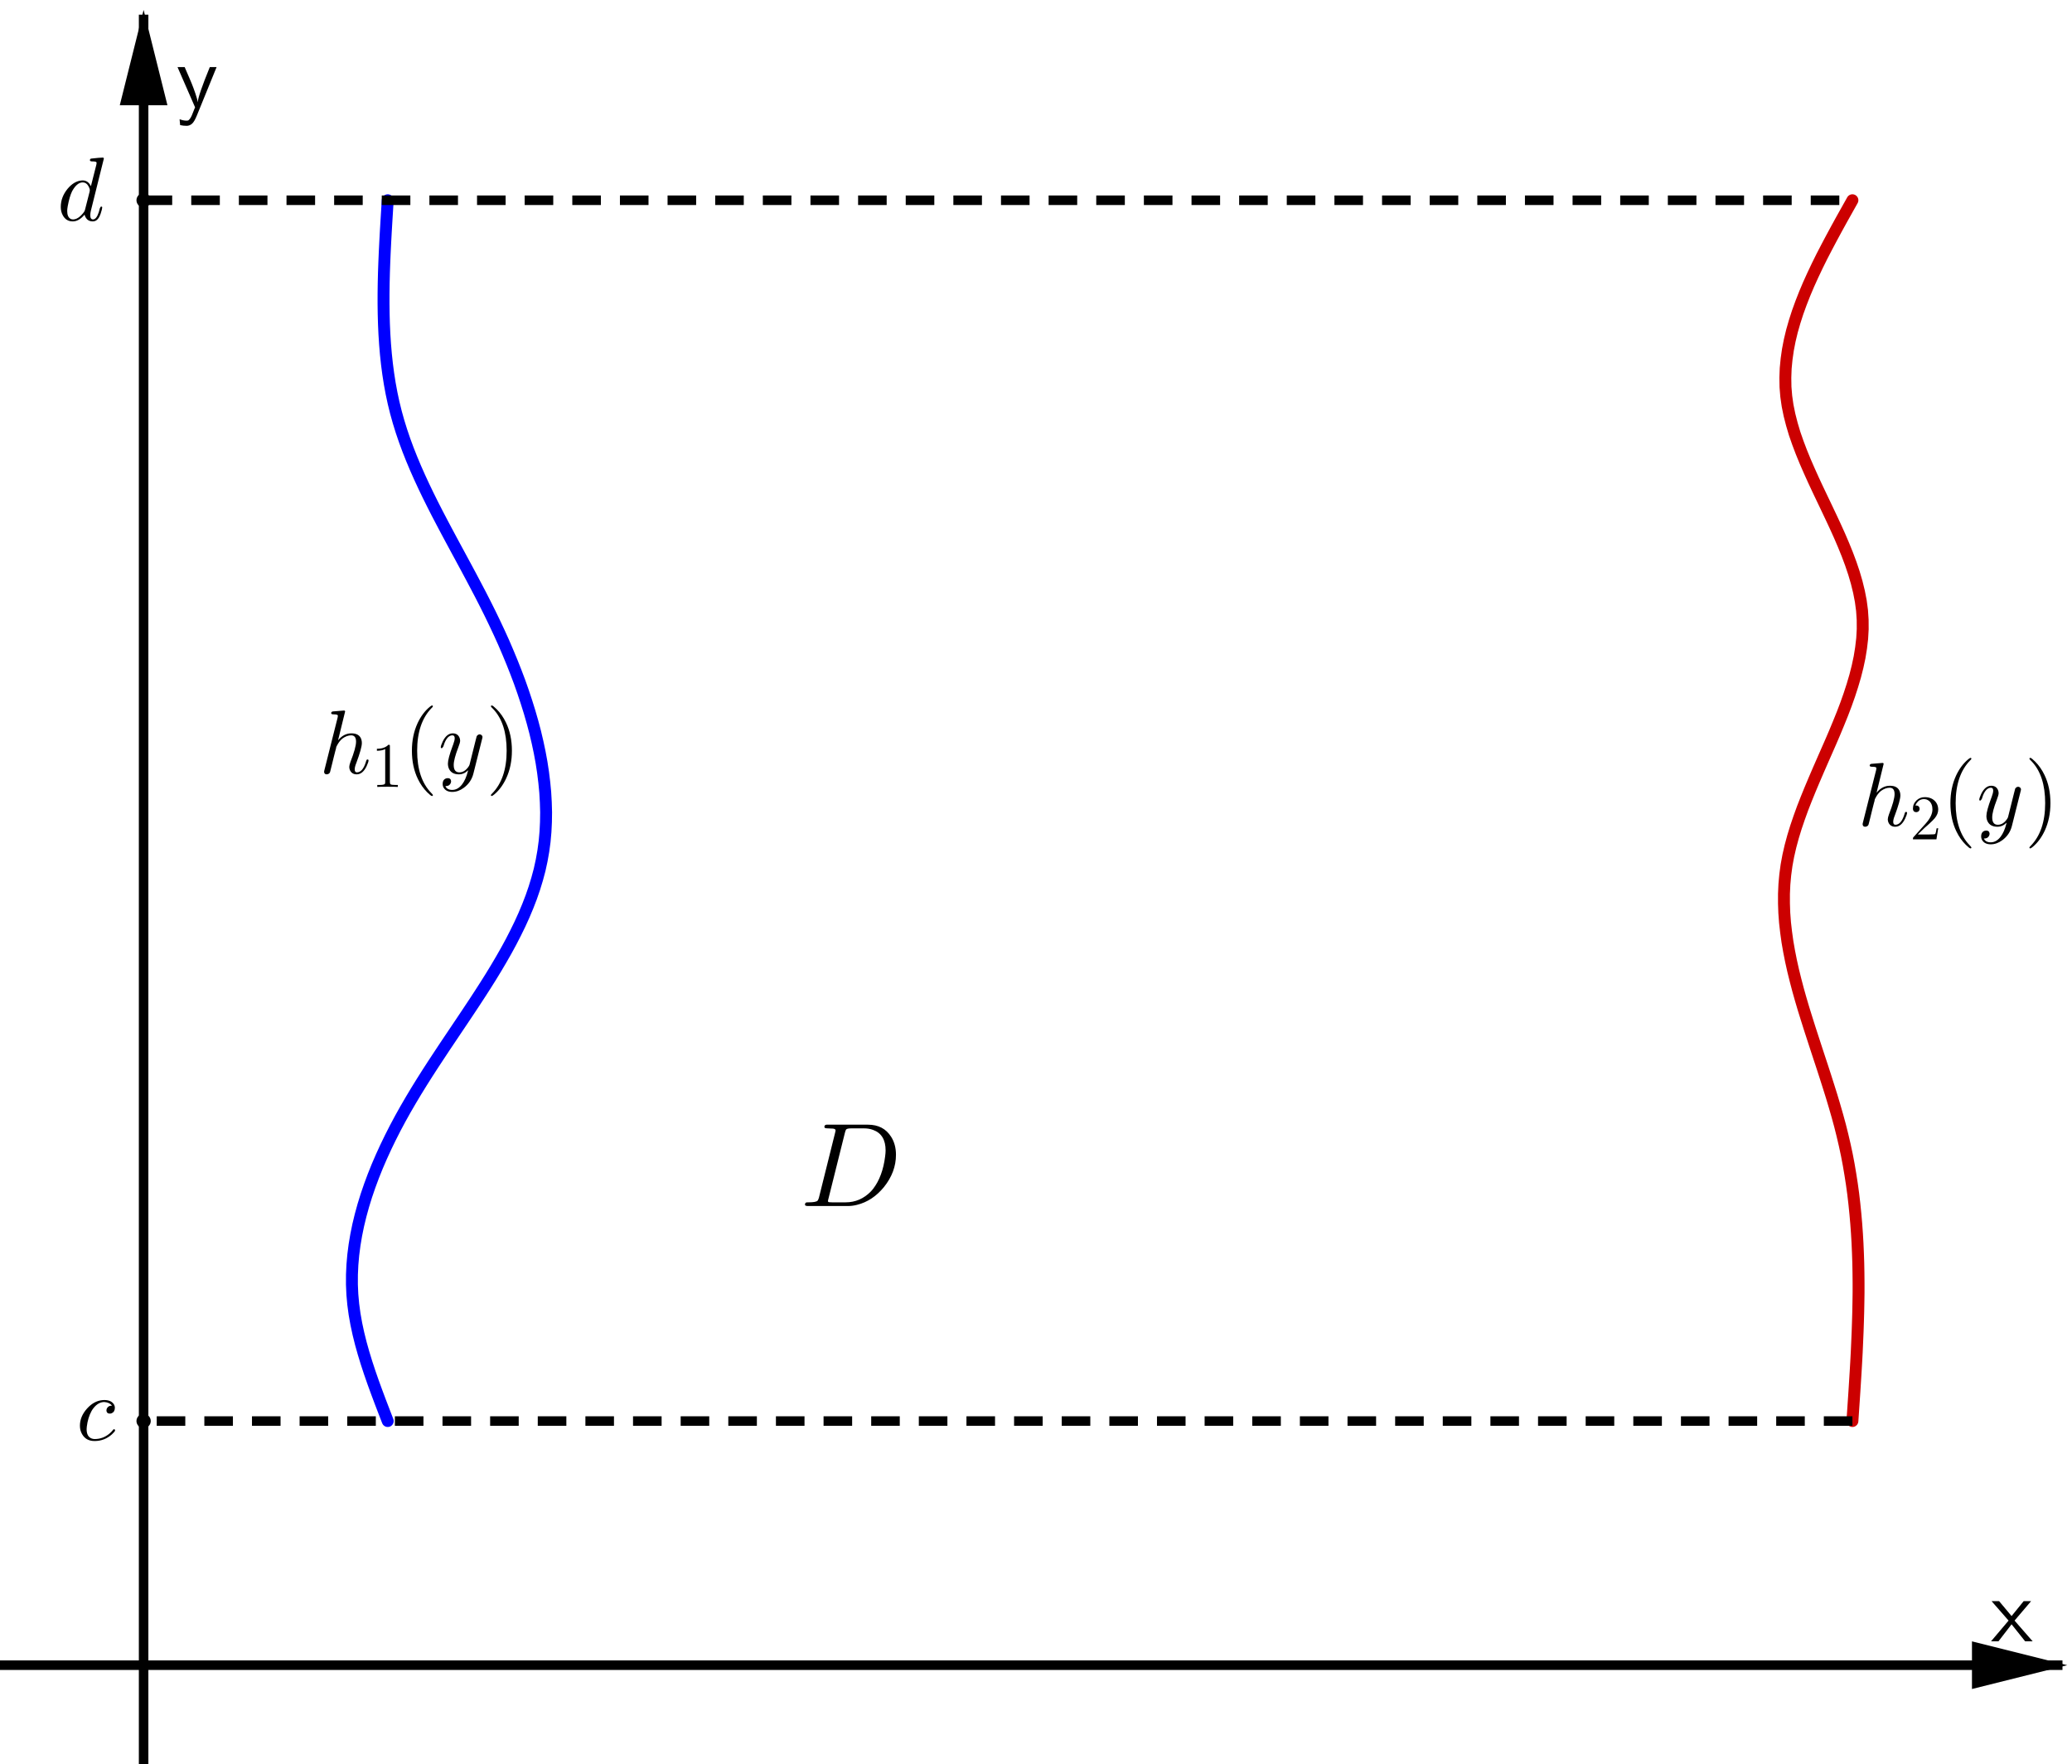
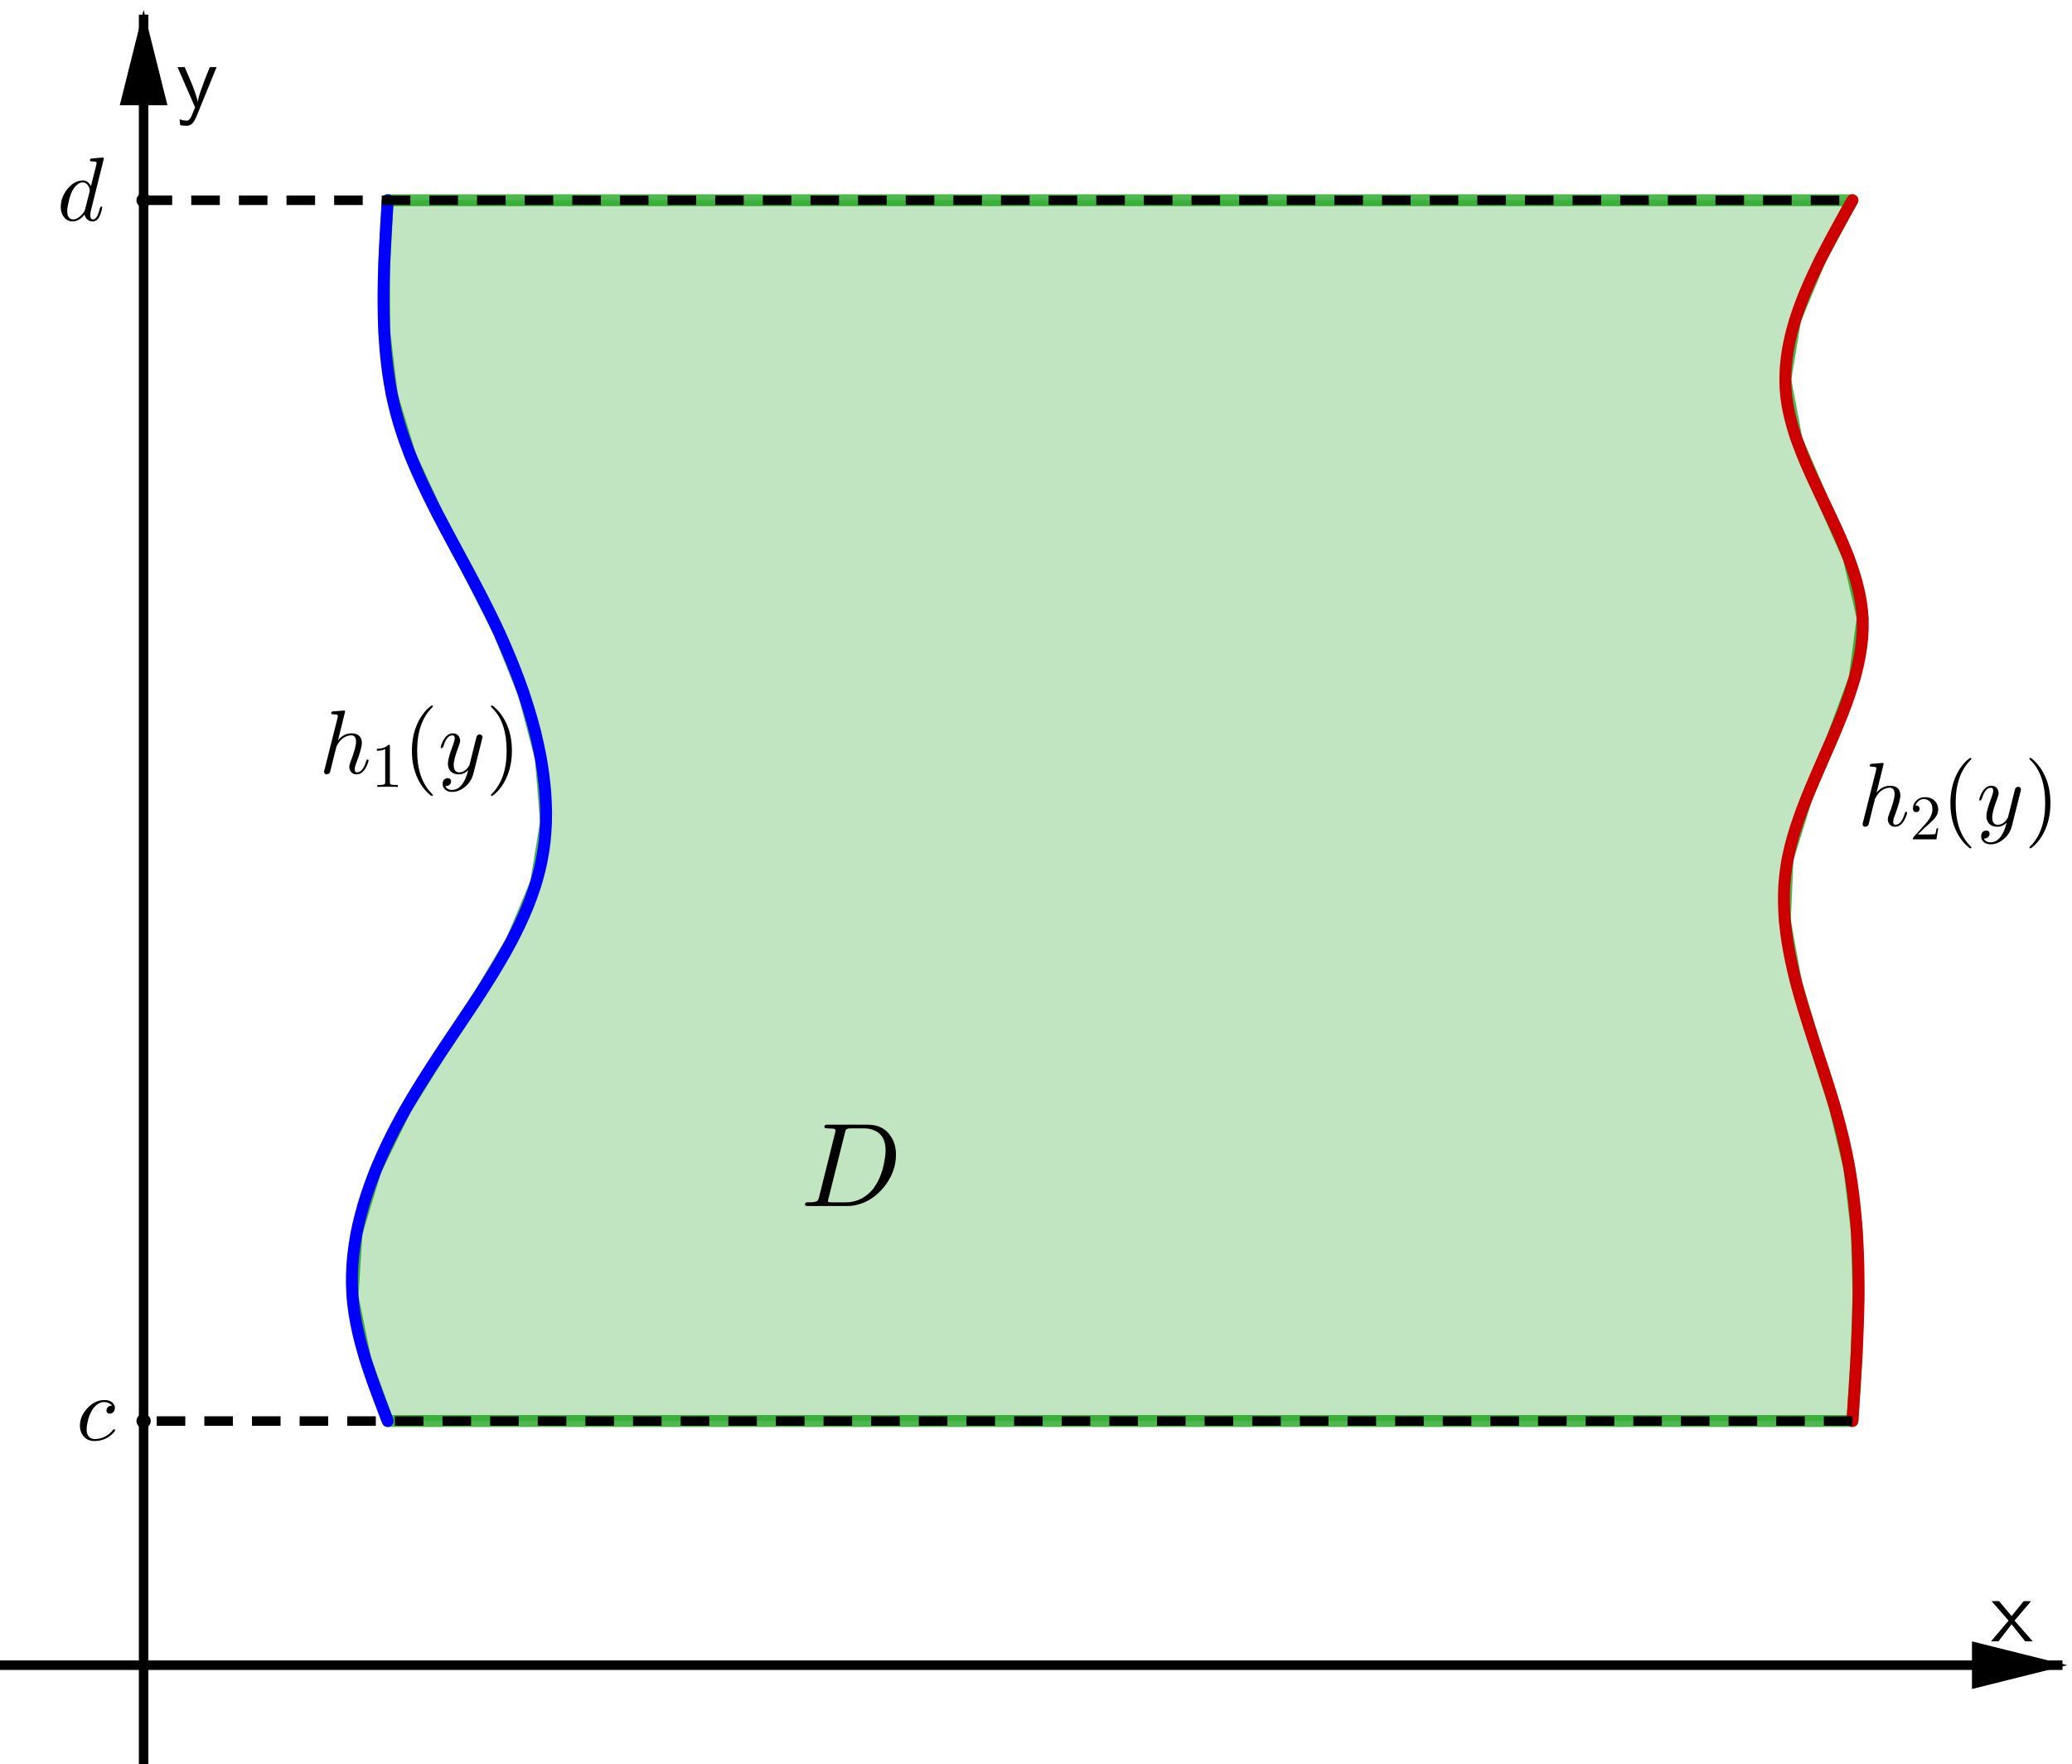
<svg xmlns="http://www.w3.org/2000/svg" version="1.1" baseProfile="full" width="8.507cm" height="7.239cm" viewBox="0 0 435 370">
  <g stroke-linejoin="miter" stroke-dashoffset="0" stroke-dasharray="none" stroke-width="1" stroke-miterlimit="10.000" stroke-linecap="square">
-     <clipPath id="clipc160c1c6-1cc1-4853-a28b-1cbe10ceffd2">
+     <clipPath id="clipe2740d22-c692-4431-b473-71628aa9fa3e">
      <path d="M 0 0 L 0 371.00 L 436.00 371.00 L 436.00 0 z" />
    </clipPath>
    <g clip-path="url(#clip1)">
      <g stroke-width="2" stroke-linecap="butt" fill="none" stroke-opacity="1" stroke="#000000">
        <path d="M 30.150 3 L 30.150 371.00" />
      </g>
    </g>
-     <clipPath id="clipac57b30a-ba6c-4c24-997a-bd3af9f585bf">
+     <clipPath id="clip8762a51b-7ad5-4f7d-a24e-74c98d1a293a">
      <path d="M 0 0 L 0 371.00 L 436.00 371.00 L 436.00 0 z" />
    </clipPath>
    <g clip-path="url(#clip2)">
      <g fill-opacity="1" fill-rule="evenodd" stroke="none" fill="#000000">
        <path d="M 30.150 2 L 25.150 22.000 L 35.150 22.000" />
      </g>
    </g>
    <g transform="matrix(.19, 0, 0, .19, 418.00, 344.44)">
-       <clipPath id="clipfb888ed5-0fa4-4fa8-b610-b7bcc8ad090c">
+       <clipPath id="clipb71bcad0-8b1c-40f5-9aa2-5fdf4cdc1ccc">
        <path d="M -2200.0 -1812.8 L -2200.0 139.81 L 94.737 139.81 L 94.737 -1812.8 z" />
      </clipPath>
      <g clip-path="url(#clip3)">
        <g fill-opacity="1" fill-rule="nonzero" stroke="none" fill="#000000">
          <path d="M 26.000 -22.906 L 46.000 -0 L 37.703 -0 L 22.703 -18.797 L 8.203 -0 L 0 -0 L 19.406 -22.906 L .594 -44.406 L 8.906 -44.406 L 22.703 -27.906 L 36.094 -44.406 L 44.297 -44.406 L 26.000 -22.906 z" />
        </g>
      </g>
    </g>
-     <clipPath id="clip90eba95f-88c7-47ab-9725-0fb75fb12b0d">
+     <clipPath id="clip417b48ae-5289-4d43-8892-0ef72ddd3de1">
      <path d="M 0 0 L 0 371.00 L 436.00 371.00 L 436.00 0 z" />
    </clipPath>
    <g clip-path="url(#clip4)">
      <g stroke-width="2" stroke-linecap="butt" fill="none" stroke-opacity="1" stroke="#000000">
        <path d="M 0 349.45 L 433.00 349.45" />
      </g>
    </g>
-     <clipPath id="clip1206057f-93aa-45eb-9f39-fc431ea4f7f3">
+     <clipPath id="clip5373010d-e194-4306-a2f8-a19ba6affda2">
      <path d="M 0 0 L 0 371.00 L 436.00 371.00 L 436.00 0 z" />
    </clipPath>
    <g clip-path="url(#clip5)">
      <g fill-opacity="1" fill-rule="evenodd" stroke="none" fill="#000000">
        <path d="M 434.00 349.45 L 414.00 344.45 L 414.00 354.45" />
      </g>
    </g>
    <g transform="matrix(.19, 0, 0, .19, 37.000, 22.436)">
-       <clipPath id="clip907f9145-0c66-4e86-a541-bee2f2657189">
+       <clipPath id="clipceb16224-372b-4d4f-af5d-2d89dc853656">
        <path d="M -194.74 -118.08 L -194.74 1834.5 L 2100.0 1834.5 L 2100.0 -118.08 z" />
      </clipPath>
      <g clip-path="url(#clip6)">
        <g fill-opacity="1" fill-rule="nonzero" stroke="none" fill="#000000">
          <path d="M 44.594 -44.406 L 22.797 9.094 Q 20.000 16.000 17.352 18.250 Q 14.703 20.500 11.500 20.500 Q 7.797 20.500 4.297 19.703 L 3.703 13.203 Q 7.703 14.797 11.500 14.797 Q 12.500 14.797 13.102 14.602 Q 13.703 14.406 14.852 13.055 Q 16.000 11.703 17.203 9 Q 18.094 7 20.797 -0 L 1.406 -44.406 L 9.297 -44.406 L 14.703 -31.906 Q 15.500 -30.094 17.148 -26.094 Q 18.797 -22.094 21.102 -15.398 Q 23.406 -8.703 23.703 -5.703 L 23.797 -5.703 Q 24.094 -12.594 37.094 -44.406 L 44.594 -44.406 z" />
        </g>
      </g>
    </g>
    <g id="misc">
</g>
    <g id="layer0">
-       <clipPath id="clipce4b1698-1fb2-46be-aff2-50b577d17907">
+       <clipPath id="clip050ea8e2-7d04-461b-adb3-3e246ebe33d2">
        <path d="M 0 0 L 0 371.00 L 436.00 371.00 L 436.00 0 z" />
      </clipPath>
      <g clip-path="url(#clip7)">
+         <g fill-opacity=".247" fill-rule="evenodd" stroke="none" fill="#009900">
+           <path d="M 388.90 298.20 L 388.90 298.20 L 389.74 284.91 L 390.18 271.63 L 389.82 258.39 L 388.27 245.20 L 385.15 232.08 L 380.98 219.04 L 377.06 206.07 L 374.72 193.17 L 375.28 180.34 L 379.23 167.57 L 384.68 154.87 L 389.37 142.22 L 391.04 129.63 L 388.14 117.10 L 382.56 104.59 L 377.17 92.098 L 374.81 79.592 L 376.89 67.060 L 382.11 54.509 L 388.90 41.950 L 81.400 41.950 L 81.400 41.950 L 80.648 55.907 L 80.681 69.628 L 82.284 82.875 L 86.115 95.459 L 91.757 107.61 L 98.248 119.75 L 104.62 132.32 L 109.97 145.56 L 113.54 159.10 L 114.62 172.47 L 112.54 185.20 L 107.48 197.25 L 100.50 208.96 L 92.673 220.69 L 85.107 232.81 L 78.860 245.57 L 74.860 258.75 L 74.003 272.04 L 76.695 285.18 L 81.400 298.20 L 81.400 298.20 z" />
+         </g>
+       </g>
+       <clipPath id="clipcfa8e90e-ca5a-4f19-afab-faef3b06f541">
+         <path d="M 0 0 L 0 371.00 L 436.00 371.00 L 436.00 0 z" />
+       </clipPath>
+       <g clip-path="url(#clip8)">
+         <g stroke-linejoin="round" stroke-width="2.5" stroke-linecap="round" fill="none" stroke-opacity=".698" stroke="#009900">
+           <path d="M 388.90 298.20 L 388.90 298.20 L 389.74 284.91 L 390.18 271.63 L 389.82 258.39 L 388.27 245.20 L 385.15 232.08 L 380.98 219.04 L 377.06 206.07 L 374.72 193.17 L 375.28 180.34 L 379.23 167.57 L 384.68 154.87 L 389.37 142.22 L 391.04 129.63 L 388.14 117.10 L 382.56 104.59 L 377.17 92.098 L 374.81 79.592 L 376.89 67.060 L 382.11 54.509 L 388.90 41.950 L 81.400 41.950 L 81.400 41.950 L 80.648 55.907 L 80.681 69.628 L 82.284 82.875 L 86.115 95.459 L 91.757 107.61 L 98.248 119.75 L 104.62 132.32 L 109.97 145.56 L 113.54 159.10 L 114.62 172.47 L 112.54 185.20 L 107.48 197.25 L 100.50 208.96 L 92.673 220.69 L 85.107 232.81 L 78.860 245.57 L 74.860 258.75 L 74.003 272.04 L 76.695 285.18 L 81.400 298.20 L 81.400 298.20 z" />
+         </g>
+       </g>
+       <clipPath id="clip3d2d2f84-7888-476b-bd28-bc34659526f2">
+         <path d="M 0 0 L 0 371.00 L 436.00 371.00 L 436.00 0 z" />
+       </clipPath>
+       <g clip-path="url(#clip9)">
        <g fill-opacity="1" fill-rule="nonzero" stroke="none" fill="#000000">
          <path d="M 31.150 41.950 C 31.150 42.502 30.702 42.950 30.150 42.950 C 29.598 42.950 29.150 42.502 29.150 41.950 C 29.150 41.398 29.598 40.950 30.150 40.950 C 30.702 40.950 31.150 41.398 31.150 41.950 z" />
        </g>
      </g>
-       <clipPath id="clipc60e0d62-576c-4b94-bd3b-7f44702ba1b5">
-         <path d="M 0 0 L 0 371.00 L 436.00 371.00 L 436.00 0 z" />
-       </clipPath>
-       <g clip-path="url(#clip8)">
+       <clipPath id="clip4baf3229-ce46-4ac2-b4ba-11e651583179">
+         <path d="M 0 0 L 0 371.00 L 436.00 371.00 L 436.00 0 z" />
+       </clipPath>
+       <g clip-path="url(#clip10)">
        <g stroke-linejoin="round" stroke-linecap="round" fill="none" stroke-opacity="1" stroke="#000000">
          <path d="M 31.150 41.950 C 31.150 42.502 30.702 42.950 30.150 42.950 C 29.598 42.950 29.150 42.502 29.150 41.950 C 29.150 41.398 29.598 40.950 30.150 40.950 C 30.702 40.950 31.150 41.398 31.150 41.950 z" />
        </g>
      </g>
      <g transform="matrix(.19, 0, 0, .19, 12.000, 46.186)">
-         <clipPath id="cliped876561-864e-4227-ba2c-3d2c9b0b206b">
+         <clipPath id="clip4b39765c-cd2d-4899-a8d9-ee4c1da328b1">
          <path d="M -63.158 -243.08 L -63.158 1709.5 L 2231.6 1709.5 L 2231.6 -243.08 z" />
        </clipPath>
-         <g clip-path="url(#clip9)">
+         <g clip-path="url(#clip11)">
          <g fill-opacity="1" fill-rule="nonzero" stroke="none" fill="#000000">
            <path d="M 51.594 -68.297 L 37.203 -10.500 Q 36.594 -8 36.594 -5.703 Q 36.594 -1.094 39.594 -1.094 Q 43.406 -1.094 46.000 -9.094 Q 46.500 -10.797 47.203 -13.500 Q 48.000 -15.203 48.594 -15.297 Q 49.797 -15.297 49.797 -14.297 Q 49.797 -12.797 48.000 -7.297 Q 47.406 -5.594 46.797 -4.406 Q 44.000 1.094 39.406 1.094 Q 33.797 1.094 31.297 -3.703 Q 30.594 -4.906 30.297 -6.406 Q 24.000 1.094 17.297 1.094 Q 9.797 1.094 6.203 -5.703 Q 4 -9.703 4 -14.906 Q 4 -25.703 11.500 -34.906 Q 18.500 -43.297 26.703 -44.094 Q 27.406 -44.203 28.094 -44.203 Q 34.203 -44.203 37.297 -37.797 L 43.297 -61.500 L 43.594 -63.500 Q 43.594 -64.594 42.203 -64.906 Q 41.000 -65.203 38.594 -65.203 Q 36.406 -65.203 36.203 -66.406 Q 36.203 -68.094 37.594 -68.297 Q 47.000 -69.406 50.297 -69.406 Q 51.594 -69.406 51.594 -68.297 z M 30.797 -11.906 L 30.797 -11.906 L 35.797 -31.500 Q 36.094 -33.000 36.094 -33.203 Q 36.094 -35.297 34.297 -38.297 Q 32.094 -42.000 28.203 -42.000 Q 23.000 -42.000 18.297 -35.203 Q 17.406 -33.906 16.594 -32.406 Q 13.703 -26.594 11.703 -15.906 Q 11.094 -12.500 11.094 -10.500 Q 11.094 -3.703 14.906 -1.703 Q 16.000 -1.094 17.500 -1.094 Q 23.094 -1.094 28.797 -8.203 Q 30.203 -9.797 30.703 -11.500 L 30.703 -11.594 Q 30.797 -11.797 30.797 -11.906 z" />
          </g>
        </g>
      </g>
-       <clipPath id="clip78beee36-df9b-461b-a737-5ea2cf3aebb0">
-         <path d="M 0 0 L 0 371.00 L 436.00 371.00 L 436.00 0 z" />
-       </clipPath>
-       <g clip-path="url(#clip10)">
+       <clipPath id="clip07eeb467-6873-497d-b769-3c13f5a36823">
+         <path d="M 0 0 L 0 371.00 L 436.00 371.00 L 436.00 0 z" />
+       </clipPath>
+       <g clip-path="url(#clip12)">
        <g fill-opacity="1" fill-rule="nonzero" stroke="none" fill="#000000">
          <path d="M 31.150 298.20 C 31.150 298.75 30.702 299.20 30.150 299.20 C 29.598 299.20 29.150 298.75 29.150 298.20 C 29.150 297.65 29.598 297.20 30.150 297.20 C 30.702 297.20 31.150 297.65 31.150 298.20 z" />
        </g>
      </g>
-       <clipPath id="clip989fae28-9b3c-49b9-a092-0d1b87b0418b">
-         <path d="M 0 0 L 0 371.00 L 436.00 371.00 L 436.00 0 z" />
-       </clipPath>
-       <g clip-path="url(#clip11)">
+       <clipPath id="clipeabcd67e-035b-4481-b5d7-70f9f1dea0aa">
+         <path d="M 0 0 L 0 371.00 L 436.00 371.00 L 436.00 0 z" />
+       </clipPath>
+       <g clip-path="url(#clip13)">
        <g stroke-linejoin="round" stroke-linecap="round" fill="none" stroke-opacity="1" stroke="#000000">
          <path d="M 31.150 298.20 C 31.150 298.75 30.702 299.20 30.150 299.20 C 29.598 299.20 29.150 298.75 29.150 298.20 C 29.150 297.65 29.598 297.20 30.150 297.20 C 30.702 297.20 31.150 297.65 31.150 298.20 z" />
        </g>
      </g>
      <g transform="matrix(.19, 0, 0, .19, 16.000, 302.19)">
-         <clipPath id="clip0a4cdc49-bd14-4f38-9abd-ff98f3c245ce">
+         <clipPath id="clipf4b05621-c7fa-4099-8bf0-613fe938dd77">
          <path d="M -84.211 -1590.5 L -84.211 362.16 L 2210.5 362.16 L 2210.5 -1590.5 z" />
        </clipPath>
-         <g clip-path="url(#clip12)">
+         <g clip-path="url(#clip14)">
          <g fill-opacity="1" fill-rule="nonzero" stroke="none" fill="#000000">
            <path d="M 39.594 -38.000 L 39.594 -38.000 Q 36.797 -41.594 31.000 -42.000 Q 24.500 -42.000 19.203 -35.406 Q 17.906 -33.797 16.906 -32.000 Q 12.906 -24.703 11.703 -14.797 Q 11.500 -13.203 11.500 -12.000 Q 11.500 -3.797 17.094 -1.703 Q 18.500 -1.094 20.500 -1.094 Q 29.500 -1.094 36.703 -7.094 Q 38.797 -8.797 40.500 -11.000 Q 41.203 -12.000 41.797 -12.000 Q 42.703 -12.000 43.000 -10.703 Q 43.000 -9.594 39.594 -6.406 Q 31.297 1.094 20.297 1.094 Q 10.797 1.094 6.5 -6.5 Q 4.094 -10.594 4.094 -15.797 Q 4.094 -26.000 11.906 -34.703 Q 19.594 -43.297 29.094 -44.094 Q 30.000 -44.203 30.906 -44.203 Q 38.594 -44.203 41.594 -39.500 Q 42.703 -37.703 42.703 -35.594 Q 42.703 -31.203 39.203 -29.594 Q 38.203 -29.203 37.094 -29.203 Q 34.094 -29.203 33.500 -31.797 Q 33.406 -32.203 33.406 -32.703 Q 33.406 -34.906 35.203 -36.594 Q 36.594 -38.000 39.594 -38.000 z" />
          </g>
        </g>
      </g>
    </g>
    <g id="layer2">
-       <clipPath id="clipd1d754bd-5143-4490-86be-df674255e49c">
-         <path d="M 0 0 L 0 371.00 L 436.00 371.00 L 436.00 0 z" />
-       </clipPath>
-       <g clip-path="url(#clip13)">
+       <clipPath id="clip64406e11-bee9-47a5-97fb-a89e962c029b">
+         <path d="M 0 0 L 0 371.00 L 436.00 371.00 L 436.00 0 z" />
+       </clipPath>
+       <g clip-path="url(#clip15)">
        <g stroke-linejoin="round" stroke-width="2.5" stroke-linecap="round" fill="none" stroke-opacity="1" stroke="#cc0000">
          <path d="M 388.90 41.950 L 387.80 43.913 L 386.70 45.875 L 385.62 47.838 L 384.56 49.800 L 383.52 51.762 L 382.50 53.725 L 381.53 55.686 L 380.60 57.648 L 379.71 59.609 L 378.88 61.570 L 378.11 63.531 L 377.40 65.492 L 376.77 67.451 L 376.21 69.411 L 375.74 71.370 L 375.36 73.328 L 375.08 75.286 L 374.89 77.244 L 374.82 79.200 L 374.85 81.156 L 375.01 83.112 L 375.29 85.066 L 375.69 87.020 L 376.19 88.974 L 376.77 90.927 L 377.45 92.879 L 378.19 94.832 L 378.99 96.784 L 379.84 98.736 L 380.72 100.69 L 381.63 102.64 L 382.56 104.59 L 383.49 106.54 L 384.42 108.50 L 385.33 110.45 L 386.21 112.40 L 387.05 114.36 L 387.84 116.31 L 388.57 118.27 L 389.23 120.23 L 389.80 122.18 L 390.28 124.14 L 390.66 126.10 L 390.92 128.06 L 391.05 130.03 L 391.06 131.99 L 390.95 133.95 L 390.72 135.92 L 390.40 137.89 L 389.98 139.86 L 389.48 141.83 L 388.90 143.80 L 388.26 145.77 L 387.56 147.75 L 386.81 149.72 L 386.01 151.70 L 385.19 153.68 L 384.34 155.66 L 383.47 157.64 L 382.60 159.62 L 381.73 161.61 L 380.88 163.59 L 380.04 165.58 L 379.23 167.57 L 378.45 169.56 L 377.73 171.55 L 377.05 173.55 L 376.44 175.54 L 375.90 177.54 L 375.44 179.54 L 375.07 181.54 L 374.80 183.54 L 374.62 185.54 L 374.53 187.55 L 374.53 189.56 L 374.60 191.56 L 374.75 193.57 L 374.98 195.58 L 375.26 197.60 L 375.61 199.61 L 376.01 201.63 L 376.46 203.65 L 376.96 205.67 L 377.49 207.69 L 378.06 209.71 L 378.66 211.74 L 379.29 213.76 L 379.93 215.79 L 380.59 217.82 L 381.25 219.85 L 381.92 221.89 L 382.59 223.92 L 383.25 225.96 L 383.90 228.00 L 384.54 230.04 L 385.15 232.08 L 385.74 234.13 L 386.30 236.18 L 386.81 238.22 L 387.29 240.28 L 387.73 242.33 L 388.12 244.38 L 388.47 246.44 L 388.79 248.50 L 389.07 250.55 L 389.31 252.61 L 389.52 254.68 L 389.70 256.74 L 389.85 258.81 L 389.97 260.87 L 390.06 262.94 L 390.13 265.01 L 390.17 267.08 L 390.19 269.15 L 390.19 271.22 L 390.16 273.29 L 390.12 275.36 L 390.06 277.44 L 389.99 279.51 L 389.90 281.59 L 389.81 283.66 L 389.70 285.74 L 389.58 287.81 L 389.45 289.89 L 389.32 291.97 L 389.18 294.05 L 389.04 296.12 L 388.90 298.20" />
        </g>
      </g>
-       <clipPath id="clipafe58d29-6277-45d9-85c4-5fb31152e81c">
-         <path d="M 0 0 L 0 371.00 L 436.00 371.00 L 436.00 0 z" />
-       </clipPath>
-       <g clip-path="url(#clip14)">
+       <clipPath id="clip397b95f2-73c4-4a65-be4d-9daf39dba14f">
+         <path d="M 0 0 L 0 371.00 L 436.00 371.00 L 436.00 0 z" />
+       </clipPath>
+       <g clip-path="url(#clip16)">
        <g stroke-linejoin="round" stroke-width="2.5" stroke-linecap="round" fill="none" stroke-opacity="1" stroke="#0000ff">
          <path d="M 81.400 298.20 L 80.614 296.17 L 79.835 294.14 L 79.072 292.10 L 78.331 290.07 L 77.622 288.03 L 76.951 285.99 L 76.326 283.95 L 75.754 281.91 L 75.244 279.86 L 74.804 277.81 L 74.440 275.76 L 74.161 273.69 L 73.974 271.63 L 73.883 269.56 L 73.888 267.48 L 73.983 265.41 L 74.166 263.33 L 74.433 261.25 L 74.781 259.17 L 75.206 257.09 L 75.706 255.02 L 76.276 252.95 L 76.913 250.89 L 77.614 248.84 L 78.375 246.79 L 79.193 244.75 L 80.065 242.73 L 80.987 240.72 L 81.955 238.72 L 82.967 236.73 L 84.019 234.76 L 85.107 232.81 L 86.228 230.88 L 87.378 228.96 L 88.552 227.06 L 89.747 225.17 L 90.958 223.30 L 92.181 221.44 L 93.412 219.58 L 94.647 217.74 L 95.882 215.90 L 97.112 214.07 L 98.333 212.24 L 99.542 210.42 L 100.73 208.60 L 101.90 206.78 L 103.05 204.95 L 104.16 203.13 L 105.24 201.30 L 106.29 199.46 L 107.29 197.62 L 108.24 195.77 L 109.15 193.91 L 110.00 192.04 L 110.79 190.16 L 111.52 188.27 L 112.18 186.36 L 112.77 184.43 L 113.29 182.49 L 113.72 180.52 L 114.07 178.54 L 114.34 176.53 L 114.52 174.51 L 114.62 172.47 L 114.65 170.41 L 114.59 168.34 L 114.47 166.25 L 114.27 164.16 L 114.01 162.05 L 113.69 159.95 L 113.30 157.83 L 112.85 155.71 L 112.35 153.59 L 111.79 151.48 L 111.18 149.36 L 110.52 147.25 L 109.82 145.14 L 109.08 143.04 L 108.29 140.95 L 107.47 138.88 L 106.61 136.81 L 105.73 134.76 L 104.81 132.73 L 103.86 130.71 L 102.90 128.72 L 101.91 126.74 L 100.91 124.78 L 99.890 122.84 L 98.865 120.90 L 97.836 118.98 L 96.805 117.07 L 95.776 115.17 L 94.753 113.27 L 93.740 111.38 L 92.740 109.49 L 91.757 107.61 L 90.795 105.72 L 89.857 103.83 L 88.948 101.94 L 88.070 100.04 L 87.228 98.139 L 86.425 96.227 L 85.664 94.304 L 84.950 92.371 L 84.287 90.423 L 83.677 88.461 L 83.125 86.482 L 82.633 84.485 L 82.202 82.470 L 81.827 80.438 L 81.507 78.389 L 81.237 76.325 L 81.015 74.247 L 80.838 72.155 L 80.703 70.050 L 80.607 67.934 L 80.547 65.807 L 80.519 63.669 L 80.522 61.523 L 80.552 59.369 L 80.605 57.207 L 80.680 55.040 L 80.773 52.866 L 80.880 50.688 L 81.000 48.507 L 81.128 46.323 L 81.263 44.137 L 81.400 41.950" />
        </g>
      </g>
-       <clipPath id="clipb4b0889d-fd18-4a52-aa86-a9c95e3aee70">
-         <path d="M 0 0 L 0 371.00 L 436.00 371.00 L 436.00 0 z" />
-       </clipPath>
-       <g clip-path="url(#clip15)">
+       <clipPath id="clipbd0198b1-97c8-4010-aaeb-f5e992846d77">
+         <path d="M 0 0 L 0 371.00 L 436.00 371.00 L 436.00 0 z" />
+       </clipPath>
+       <g clip-path="url(#clip17)">
        <g stroke-linejoin="round" stroke-dasharray="6,4" stroke-width="2" stroke-linecap="butt" fill="none" stroke-opacity="1" stroke="#000000">
          <path d="M 30.150 41.950 L 388.90 41.950" />
        </g>
      </g>
-       <clipPath id="clip3eb3f661-37a6-48f8-adf8-08429e43bc2f">
-         <path d="M 0 0 L 0 371.00 L 436.00 371.00 L 436.00 0 z" />
-       </clipPath>
-       <g clip-path="url(#clip16)">
+       <clipPath id="clip0f0f70b1-6572-4c52-b9b4-f761eab3ae5c">
+         <path d="M 0 0 L 0 371.00 L 436.00 371.00 L 436.00 0 z" />
+       </clipPath>
+       <g clip-path="url(#clip18)">
        <g stroke-linejoin="round" stroke-dasharray="6,4" stroke-width="2" stroke-linecap="butt" fill="none" stroke-opacity="1" stroke="#000000">
          <path d="M 388.90 298.20 L 30.150 298.20" />
        </g>
      </g>
      <g transform="matrix(.19, 0, 0, .19, 390.00, 173.25)">
-         <clipPath id="clip32da3b6a-6747-4a4a-ba08-59847806e45f">
+         <clipPath id="clipe260c2e2-13ed-47bb-a0dd-454504fc8f00">
          <path d="M -2052.6 -911.84 L -2052.6 1040.8 L 242.11 1040.8 L 242.11 -911.84 z" />
        </clipPath>
-         <g clip-path="url(#clip17)">
+         <g clip-path="url(#clip19)">
          <g fill-opacity="1" fill-rule="nonzero" stroke="none" fill="#000000">
            <path d="M 28.703 -68.297 L 20.906 -36.500 Q 27.094 -44.203 35.703 -44.203 Q 44.594 -44.203 46.703 -37.297 L 46.703 -37.203 Q 47.203 -35.500 47.203 -33.500 Q 47.203 -27.906 41.094 -11.500 Q 39.297 -7.094 39.297 -4.406 Q 39.297 -1.094 41.703 -1.094 Q 47.906 -1.094 51.500 -12.094 L 51.906 -13.500 Q 52.406 -15.094 52.906 -15.203 L 52.906 -15.297 L 53.406 -15.297 Q 54.594 -15.297 54.594 -14.297 Q 54.594 -12.594 52.500 -8 Q 48.203 1.094 41.500 1.094 Q 36.406 1.094 34.203 -3.203 Q 33.297 -5 33.297 -7.094 Q 33.297 -8.906 34.594 -12.594 Q 40.797 -28.406 40.797 -35.000 Q 40.797 -42.000 35.406 -42.000 Q 30.594 -42.000 25.797 -38.500 Q 22.094 -35.594 19.297 -29.906 L 19.000 -29.297 Q 18.594 -26.906 17.906 -24.797 Q 17.406 -22.500 16.203 -18.094 L 14.000 -9.094 L 12.094 -1.5 Q 11.406 .594 9 1 Q 8.703 1.094 8.406 1.094 Q 6 1.094 5.594 -1 Q 5.5 -1.406 5.5 -1.703 Q 5.5 -2.5 5.906 -3.906 L 20.406 -61.500 L 20.703 -63.500 Q 20.703 -64.594 19.297 -64.906 L 19.297 -64.906 Q 18.094 -65.203 15.703 -65.203 Q 13.500 -65.203 13.297 -66.406 Q 13.297 -68.094 15.203 -68.406 L 27.406 -69.406 Q 28.703 -69.406 28.703 -68.297 z" />
          </g>
        </g>
      </g>
      <g transform="matrix(.133, 0, 0, .133, 400.94, 176.10)">
-         <clipPath id="clip7cdb05f4-f6bf-4ebd-ab0c-f7cd84b76e53">
+         <clipPath id="clip7b025a3b-0789-44d5-9fea-486fd4827bab">
          <path d="M -3014.6 -1324.1 L -3014.6 1465.4 L 263.58 1465.4 L 263.58 -1324.1 z" />
        </clipPath>
-         <g clip-path="url(#clip18)">
+         <g clip-path="url(#clip20)">
          <g fill-opacity="1" fill-rule="nonzero" stroke="none" fill="#000000">
            <path d="M 44.906 -17.406 L 44.906 -17.406 L 42.094 -0 L 5 -0 Q 5 -2.5 5.594 -3.203 L 6.094 -3.703 L 25.297 -25.094 Q 35.797 -36.906 35.797 -47.203 Q 35.797 -56.094 30.406 -60.703 L 30.297 -60.797 L 30.203 -60.797 Q 27.000 -63.500 22.406 -63.500 Q 15.203 -63.500 10.906 -57.297 Q 9.703 -55.500 8.906 -53.297 Q 9.203 -53.406 10.203 -53.406 Q 14.203 -53.406 15.297 -49.797 L 15.297 -49.703 Q 15.500 -49.000 15.500 -48.203 Q 15.500 -44.203 11.703 -43.094 Q 10.906 -42.906 10.297 -42.906 Q 6.594 -42.906 5.406 -46.000 Q 5 -47.094 5 -48.500 Q 5 -56.203 10.906 -61.703 Q 16.203 -66.594 23.703 -66.594 Q 34.703 -66.594 40.797 -59.203 Q 44.297 -54.906 44.797 -49.000 Q 44.906 -48.094 44.906 -47.203 Q 44.906 -39.906 39.406 -33.297 Q 36.500 -29.906 30.406 -24.297 L 24.297 -18.906 L 23.297 -18.000 L 12.703 -7.703 L 30.703 -7.703 Q 39.500 -7.703 40.203 -8.5 Q 41.203 -9.906 42.406 -17.406 L 44.906 -17.406 z" />
          </g>
        </g>
      </g>
      <g transform="matrix(.19, 0, 0, .19, 407.59, 173.25)">
-         <clipPath id="clipe2b66018-151a-41c6-93bd-ae99353717c5">
+         <clipPath id="clipd2b95c51-81cc-4106-81fb-047b536a9081">
          <path d="M -2145.2 -911.84 L -2145.2 1040.8 L 149.51 1040.8 L 149.51 -911.84 z" />
        </clipPath>
-         <g clip-path="url(#clip19)">
+         <g clip-path="url(#clip21)">
          <g fill-opacity="1" fill-rule="nonzero" stroke="none" fill="#000000">
            <path d="M 33.094 24.000 L 33.094 24.000 Q 33.094 25.000 32.094 25.000 Q 30.906 25.000 26.797 20.906 Q 20.594 14.703 16.500 6.203 Q 9.906 -7.406 9.906 -25.000 Q 9.906 -41.906 16.203 -55.500 Q 21.406 -66.594 29.406 -73.297 Q 31.500 -75.000 32.094 -75.000 Q 33.094 -75.000 33.094 -74.000 Q 33.094 -73.500 31.797 -72.297 Q 15.703 -55.906 15.703 -25.000 Q 15.703 5.797 31.406 21.797 Q 33.094 23.500 33.094 24.000 z" />
          </g>
        </g>
      </g>
      <g transform="matrix(.19, 0, 0, .19, 414.98, 173.25)">
-         <clipPath id="clipaf17330d-4f6d-4765-a780-6093114f8b68">
+         <clipPath id="clipdbdcab50-6c68-4911-b432-9d7161cb456f">
          <path d="M -2184.1 -911.84 L -2184.1 1040.8 L 110.61 1040.8 L 110.61 -911.84 z" />
        </clipPath>
-         <g clip-path="url(#clip20)">
+         <g clip-path="url(#clip22)">
          <g fill-opacity="1" fill-rule="nonzero" stroke="none" fill="#000000">
            <path d="M 48.594 -38.094 L 39.000 .094 Q 36.594 9.906 28.297 16.000 Q 22.203 20.500 15.594 20.500 Q 8.906 20.500 6.094 15.906 Q 5 14.000 5 11.797 Q 5 6.703 9.094 5.5 Q 9.906 5.297 10.594 5.297 Q 13.797 5.297 14.203 8.094 Q 14.297 8.406 14.297 8.797 Q 14.297 11.094 12.297 12.906 Q 10.906 14.094 8 14.094 Q 9.797 18.297 15.594 18.297 Q 21.797 18.297 26.594 12.000 Q 30.500 6.797 32.797 -2.094 Q 32.906 -2.5 33.094 -3.406 Q 28.594 1.094 23.000 1.094 Q 15.000 1.094 12.094 -4.797 Q 10.797 -7.406 10.797 -10.797 Q 10.797 -16.297 16.094 -30.500 Q 16.297 -31.094 16.594 -31.797 Q 18.297 -36.406 18.297 -38.797 Q 18.297 -42.000 15.797 -42.000 Q 10.297 -42.000 6.797 -32.906 L 6.797 -32.797 Q 6.203 -31.297 5.703 -29.594 Q 4.594 -27.906 4.094 -27.797 Q 2.906 -27.797 2.906 -28.797 Q 2.906 -30.594 5 -35.094 Q 9.406 -44.203 16.094 -44.203 Q 21.406 -44.203 23.500 -39.703 Q 24.297 -38.000 24.297 -36.000 Q 24.297 -33.906 22.297 -28.797 Q 17.203 -15.594 17.203 -9.203 Q 17.203 -1.094 23.406 -1.094 Q 29.203 -1.094 33.500 -7.297 Q 34.500 -8.797 34.703 -9.594 L 39.203 -27.594 Q 39.906 -30.906 41.203 -35.594 Q 42.203 -39.906 42.594 -41.000 Q 43.906 -43.094 46.094 -43.094 Q 48.594 -42.594 49.000 -40.406 Q 49.000 -39.500 48.594 -38.094 z" />
          </g>
        </g>
      </g>
      <g transform="matrix(.19, 0, 0, .19, 424.98, 173.25)">
-         <clipPath id="clip6c64f4d7-c33a-424a-b86d-0310089fdccb">
+         <clipPath id="clip17dfa4d6-51c3-4226-abdf-79d02b6112e5">
          <path d="M -2236.7 -911.84 L -2236.7 1040.8 L 58.005 1040.8 L 58.005 -911.84 z" />
        </clipPath>
-         <g clip-path="url(#clip21)">
+         <g clip-path="url(#clip23)">
          <g fill-opacity="1" fill-rule="nonzero" stroke="none" fill="#000000">
            <path d="M 28.906 -25.000 L 28.906 -25.000 Q 28.906 -8.094 22.594 5.5 Q 17.406 16.594 9.406 23.297 Q 7.297 25.000 6.703 25.000 Q 5.703 25.000 5.703 24.000 Q 5.703 23.500 7 22.297 Q 23.094 5.906 23.094 -25.000 Q 23.094 -55.500 8.094 -71.203 L 7.594 -71.703 Q 5.703 -73.500 5.703 -74.000 Q 5.703 -75.000 6.703 -75.000 Q 7.906 -75.000 12.000 -70.906 Q 18.203 -64.703 22.297 -56.203 Q 28.906 -42.594 28.906 -25.000 z" />
          </g>
        </g>
      </g>
      <g transform="matrix(.19, 0, 0, .19, 67.000, 162.25)">
-         <clipPath id="clipf456fa63-2e7e-4ce8-ad09-83c35cd18190">
+         <clipPath id="clip2b539e8e-c5f7-4437-8147-b069557e114b">
          <path d="M -352.63 -853.95 L -352.63 1098.7 L 1942.1 1098.7 L 1942.1 -853.95 z" />
        </clipPath>
-         <g clip-path="url(#clip22)">
+         <g clip-path="url(#clip24)">
          <g fill-opacity="1" fill-rule="nonzero" stroke="none" fill="#000000">
            <path d="M 28.703 -68.297 L 20.906 -36.500 Q 27.094 -44.203 35.703 -44.203 Q 44.594 -44.203 46.703 -37.297 L 46.703 -37.203 Q 47.203 -35.500 47.203 -33.500 Q 47.203 -27.906 41.094 -11.500 Q 39.297 -7.094 39.297 -4.406 Q 39.297 -1.094 41.703 -1.094 Q 47.906 -1.094 51.500 -12.094 L 51.906 -13.500 Q 52.406 -15.094 52.906 -15.203 L 52.906 -15.297 L 53.406 -15.297 Q 54.594 -15.297 54.594 -14.297 Q 54.594 -12.594 52.500 -8 Q 48.203 1.094 41.500 1.094 Q 36.406 1.094 34.203 -3.203 Q 33.297 -5 33.297 -7.094 Q 33.297 -8.906 34.594 -12.594 Q 40.797 -28.406 40.797 -35.000 Q 40.797 -42.000 35.406 -42.000 Q 30.594 -42.000 25.797 -38.500 Q 22.094 -35.594 19.297 -29.906 L 19.000 -29.297 Q 18.594 -26.906 17.906 -24.797 Q 17.406 -22.500 16.203 -18.094 L 14.000 -9.094 L 12.094 -1.5 Q 11.406 .594 9 1 Q 8.703 1.094 8.406 1.094 Q 6 1.094 5.594 -1 Q 5.5 -1.406 5.5 -1.703 Q 5.5 -2.5 5.906 -3.906 L 20.406 -61.500 L 20.703 -63.500 Q 20.703 -64.594 19.297 -64.906 L 19.297 -64.906 Q 18.094 -65.203 15.703 -65.203 Q 13.500 -65.203 13.297 -66.406 Q 13.297 -68.094 15.203 -68.406 L 27.406 -69.406 Q 28.703 -69.406 28.703 -68.297 z" />
          </g>
        </g>
      </g>
      <g transform="matrix(.133, 0, 0, .133, 77.944, 165.10)">
-         <clipPath id="clip0447dfd1-1134-49dc-95c3-e8c9894e7018">
+         <clipPath id="clip4edd69d9-c855-4cf1-8a6c-f5fe5d79e319">
          <path d="M -586.05 -1241.4 L -586.05 1548.1 L 2692.2 1548.1 L 2692.2 -1241.4 z" />
        </clipPath>
-         <g clip-path="url(#clip23)">
+         <g clip-path="url(#clip25)">
          <g fill-opacity="1" fill-rule="nonzero" stroke="none" fill="#000000">
            <path d="M 29.406 -64.000 L 29.406 -7.906 Q 29.406 -4.906 30.594 -4.094 Q 32.297 -3.094 38.703 -3.094 L 41.906 -3.094 L 41.906 -0 Q 38.406 -.297 25.703 -.297 Q 13.000 -.297 9.5 -0 L 9.5 -3.094 L 12.703 -3.094 Q 20.406 -3.094 21.500 -4.906 L 21.594 -5 Q 22.000 -5.797 22.000 -7.906 L 22.000 -59.703 Q 16.797 -57.094 8.906 -57.094 L 8.906 -60.203 Q 20.906 -60.203 27.094 -66.594 Q 29.000 -66.594 29.297 -65.906 L 29.297 -65.906 L 29.297 -65.797 Q 29.406 -65.500 29.406 -64.000 z" />
          </g>
        </g>
      </g>
      <g transform="matrix(.19, 0, 0, .19, 84.594, 162.25)">
-         <clipPath id="clip0f1d48c0-0fa3-4c9c-96bb-7ec81ec8d3b3">
+         <clipPath id="clipf3bd4d0e-bdd1-491c-8796-2c1689a45dea">
          <path d="M -445.23 -853.95 L -445.23 1098.7 L 1849.5 1098.7 L 1849.5 -853.95 z" />
        </clipPath>
-         <g clip-path="url(#clip24)">
+         <g clip-path="url(#clip26)">
          <g fill-opacity="1" fill-rule="nonzero" stroke="none" fill="#000000">
            <path d="M 33.094 24.000 L 33.094 24.000 Q 33.094 25.000 32.094 25.000 Q 30.906 25.000 26.797 20.906 Q 20.594 14.703 16.500 6.203 Q 9.906 -7.406 9.906 -25.000 Q 9.906 -41.906 16.203 -55.500 Q 21.406 -66.594 29.406 -73.297 Q 31.500 -75.000 32.094 -75.000 Q 33.094 -75.000 33.094 -74.000 Q 33.094 -73.500 31.797 -72.297 Q 15.703 -55.906 15.703 -25.000 Q 15.703 5.797 31.406 21.797 Q 33.094 23.500 33.094 24.000 z" />
          </g>
        </g>
      </g>
      <g transform="matrix(.19, 0, 0, .19, 91.985, 162.25)">
-         <clipPath id="clip4d34c2f7-5cec-474b-aba4-e26f20f11cfd">
+         <clipPath id="clip49370c1b-898e-47c0-a258-62af388ac311">
          <path d="M -484.13 -853.95 L -484.13 1098.7 L 1810.6 1098.7 L 1810.6 -853.95 z" />
        </clipPath>
-         <g clip-path="url(#clip25)">
+         <g clip-path="url(#clip27)">
          <g fill-opacity="1" fill-rule="nonzero" stroke="none" fill="#000000">
            <path d="M 48.594 -38.094 L 39.000 .094 Q 36.594 9.906 28.297 16.000 Q 22.203 20.500 15.594 20.500 Q 8.906 20.500 6.094 15.906 Q 5 14.000 5 11.797 Q 5 6.703 9.094 5.5 Q 9.906 5.297 10.594 5.297 Q 13.797 5.297 14.203 8.094 Q 14.297 8.406 14.297 8.797 Q 14.297 11.094 12.297 12.906 Q 10.906 14.094 8 14.094 Q 9.797 18.297 15.594 18.297 Q 21.797 18.297 26.594 12.000 Q 30.500 6.797 32.797 -2.094 Q 32.906 -2.5 33.094 -3.406 Q 28.594 1.094 23.000 1.094 Q 15.000 1.094 12.094 -4.797 Q 10.797 -7.406 10.797 -10.797 Q 10.797 -16.297 16.094 -30.500 Q 16.297 -31.094 16.594 -31.797 Q 18.297 -36.406 18.297 -38.797 Q 18.297 -42.000 15.797 -42.000 Q 10.297 -42.000 6.797 -32.906 L 6.797 -32.797 Q 6.203 -31.297 5.703 -29.594 Q 4.594 -27.906 4.094 -27.797 Q 2.906 -27.797 2.906 -28.797 Q 2.906 -30.594 5 -35.094 Q 9.406 -44.203 16.094 -44.203 Q 21.406 -44.203 23.500 -39.703 Q 24.297 -38.000 24.297 -36.000 Q 24.297 -33.906 22.297 -28.797 Q 17.203 -15.594 17.203 -9.203 Q 17.203 -1.094 23.406 -1.094 Q 29.203 -1.094 33.500 -7.297 Q 34.500 -8.797 34.703 -9.594 L 39.203 -27.594 Q 39.906 -30.906 41.203 -35.594 Q 42.203 -39.906 42.594 -41.000 Q 43.906 -43.094 46.094 -43.094 Q 48.594 -42.594 49.000 -40.406 Q 49.000 -39.500 48.594 -38.094 z" />
          </g>
        </g>
      </g>
      <g transform="matrix(.19, 0, 0, .19, 101.98, 162.25)">
-         <clipPath id="clipaa2111ca-072a-4afe-8211-9e96408c98b2">
+         <clipPath id="clip7b229c64-b467-414b-89d3-ce1d3fe63335">
          <path d="M -536.73 -853.95 L -536.73 1098.7 L 1758.0 1098.7 L 1758.0 -853.95 z" />
        </clipPath>
-         <g clip-path="url(#clip26)">
+         <g clip-path="url(#clip28)">
          <g fill-opacity="1" fill-rule="nonzero" stroke="none" fill="#000000">
            <path d="M 28.906 -25.000 L 28.906 -25.000 Q 28.906 -8.094 22.594 5.5 Q 17.406 16.594 9.406 23.297 Q 7.297 25.000 6.703 25.000 Q 5.703 25.000 5.703 24.000 Q 5.703 23.500 7 22.297 Q 23.094 5.906 23.094 -25.000 Q 23.094 -55.500 8.094 -71.203 L 7.594 -71.703 Q 5.703 -73.500 5.703 -74.000 Q 5.703 -75.000 6.703 -75.000 Q 7.906 -75.000 12.000 -70.906 Q 18.203 -64.703 22.297 -56.203 Q 28.906 -42.594 28.906 -25.000 z" />
          </g>
        </g>
      </g>
      <g transform="matrix(.25, 0, 0, .25, 168.00, 253.07)">
-         <clipPath id="clipe5245667-c0b1-4c14-9670-d1564ba9b0d6">
+         <clipPath id="clip50974e6f-7677-43ae-a49c-52db11b804a7">
          <path d="M -672.00 -1012.3 L -672.00 471.70 L 1072.0 471.70 L 1072.0 -1012.3 z" />
        </clipPath>
-         <g clip-path="url(#clip27)">
+         <g clip-path="url(#clip29)">
          <g fill-opacity="1" fill-rule="nonzero" stroke="none" fill="#000000">
            <path d="M 15.906 -7.797 L 15.906 -7.797 L 29.297 -61.500 Q 29.703 -63.094 29.703 -63.406 Q 29.703 -64.594 28.094 -64.906 L 28.000 -64.906 L 28.000 -64.906 Q 27.797 -65.000 27.500 -65.000 Q 25.094 -65.203 23.203 -65.203 Q 20.594 -65.203 20.406 -66.000 Q 20.297 -66.203 20.297 -66.406 Q 20.297 -68.094 22.000 -68.297 L 22.000 -68.297 L 23.297 -68.297 L 56.906 -68.297 Q 69.906 -68.297 76.297 -58.203 Q 80.406 -51.797 80.406 -43.000 Q 80.406 -28.500 70.297 -15.906 Q 60.703 -4.203 47.703 -1 Q 43.797 -0 39.906 -0 L 6.797 -0 Q 4.297 -0 4.094 -.797 Q 4 -.906 4 -1.203 Q 4 -2.906 5.594 -3.094 L 6.797 -3.094 Q 13.297 -3.094 14.594 -4.5 Q 15.203 -5.203 15.797 -7.297 Q 15.797 -7.406 15.906 -7.797 z M 37.500 -61.406 L 23.797 -6.5 Q 23.297 -4.703 23.297 -4.203 Q 23.297 -3.406 24.203 -3.203 L 24.203 -3.203 L 24.203 -3.203 L 24.594 -3.203 Q 25.203 -3.094 26.797 -3.094 L 38.094 -3.094 Q 50.500 -3.094 59.500 -12.406 Q 60.406 -13.406 61.203 -14.406 Q 69.203 -24.797 71.297 -41.594 Q 71.703 -44.703 71.703 -46.703 Q 71.703 -60.094 61.203 -63.906 Q 57.797 -65.203 53.594 -65.203 L 42.906 -65.203 Q 39.297 -65.203 38.500 -64.203 L 38.500 -64.203 L 38.500 -64.094 L 38.406 -64.094 L 38.406 -64.000 Q 38.000 -63.406 37.500 -61.406 z" />
          </g>
        </g>
      </g>
    </g>
  </g>
</svg>
